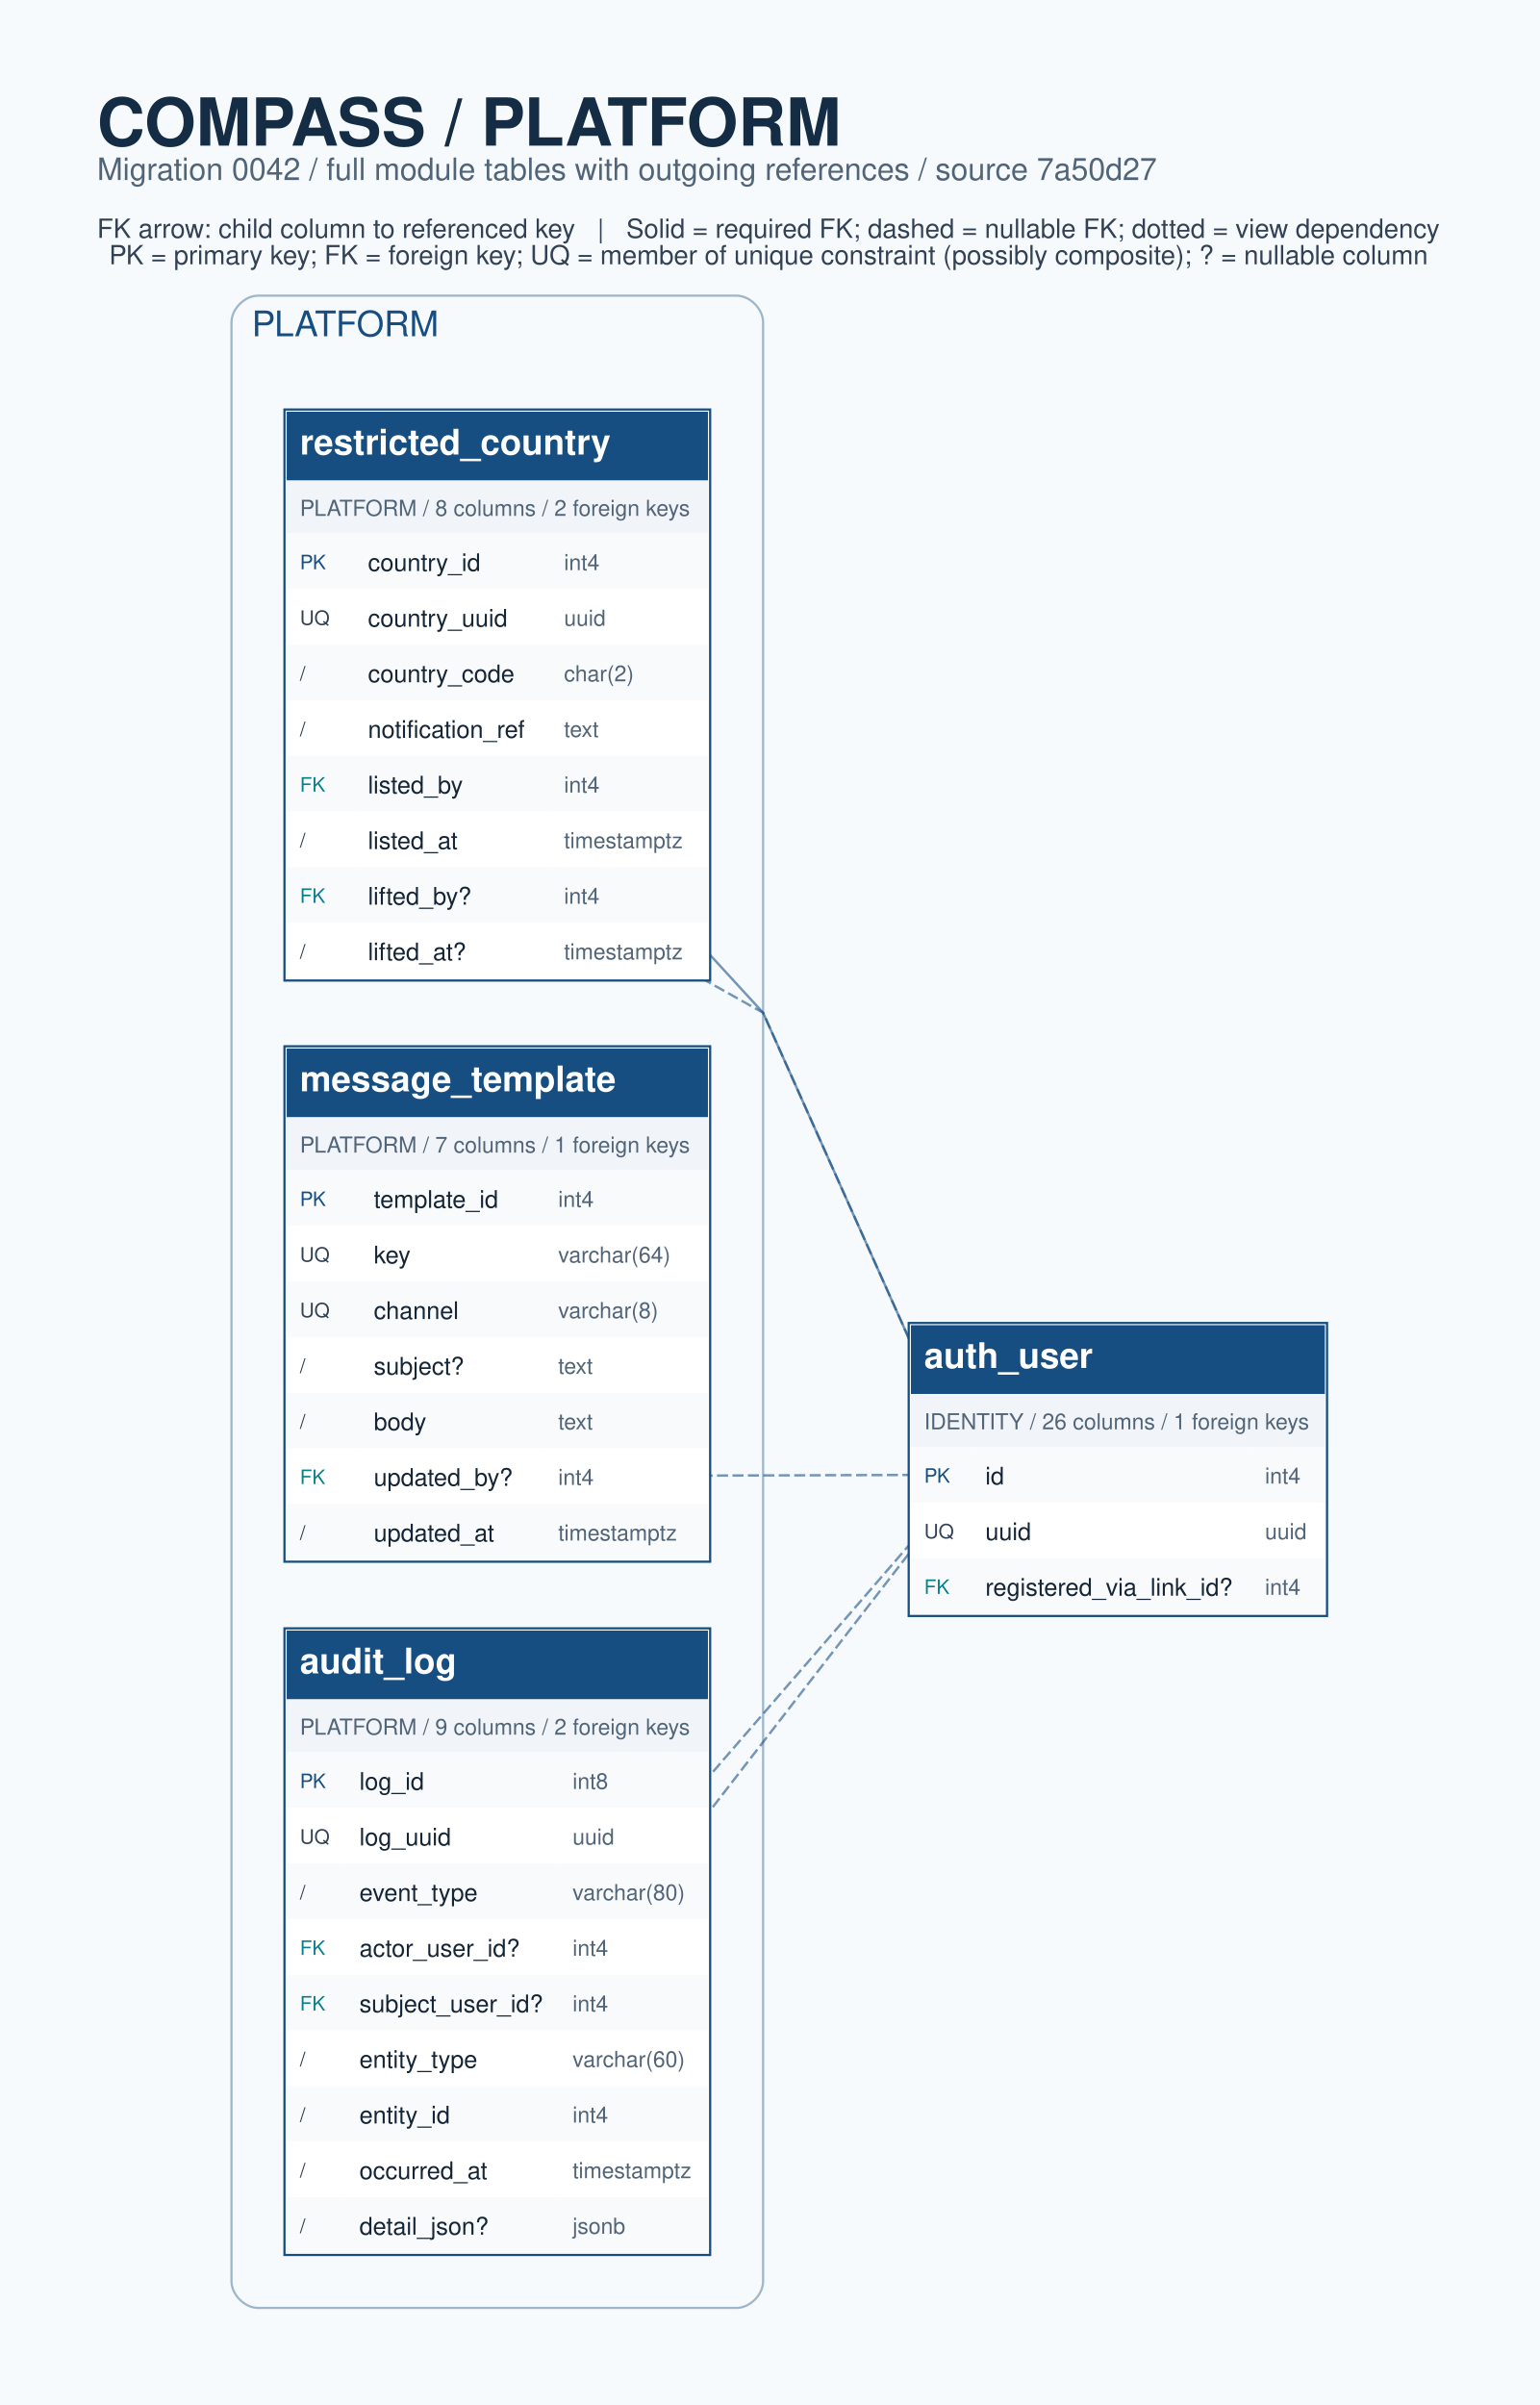
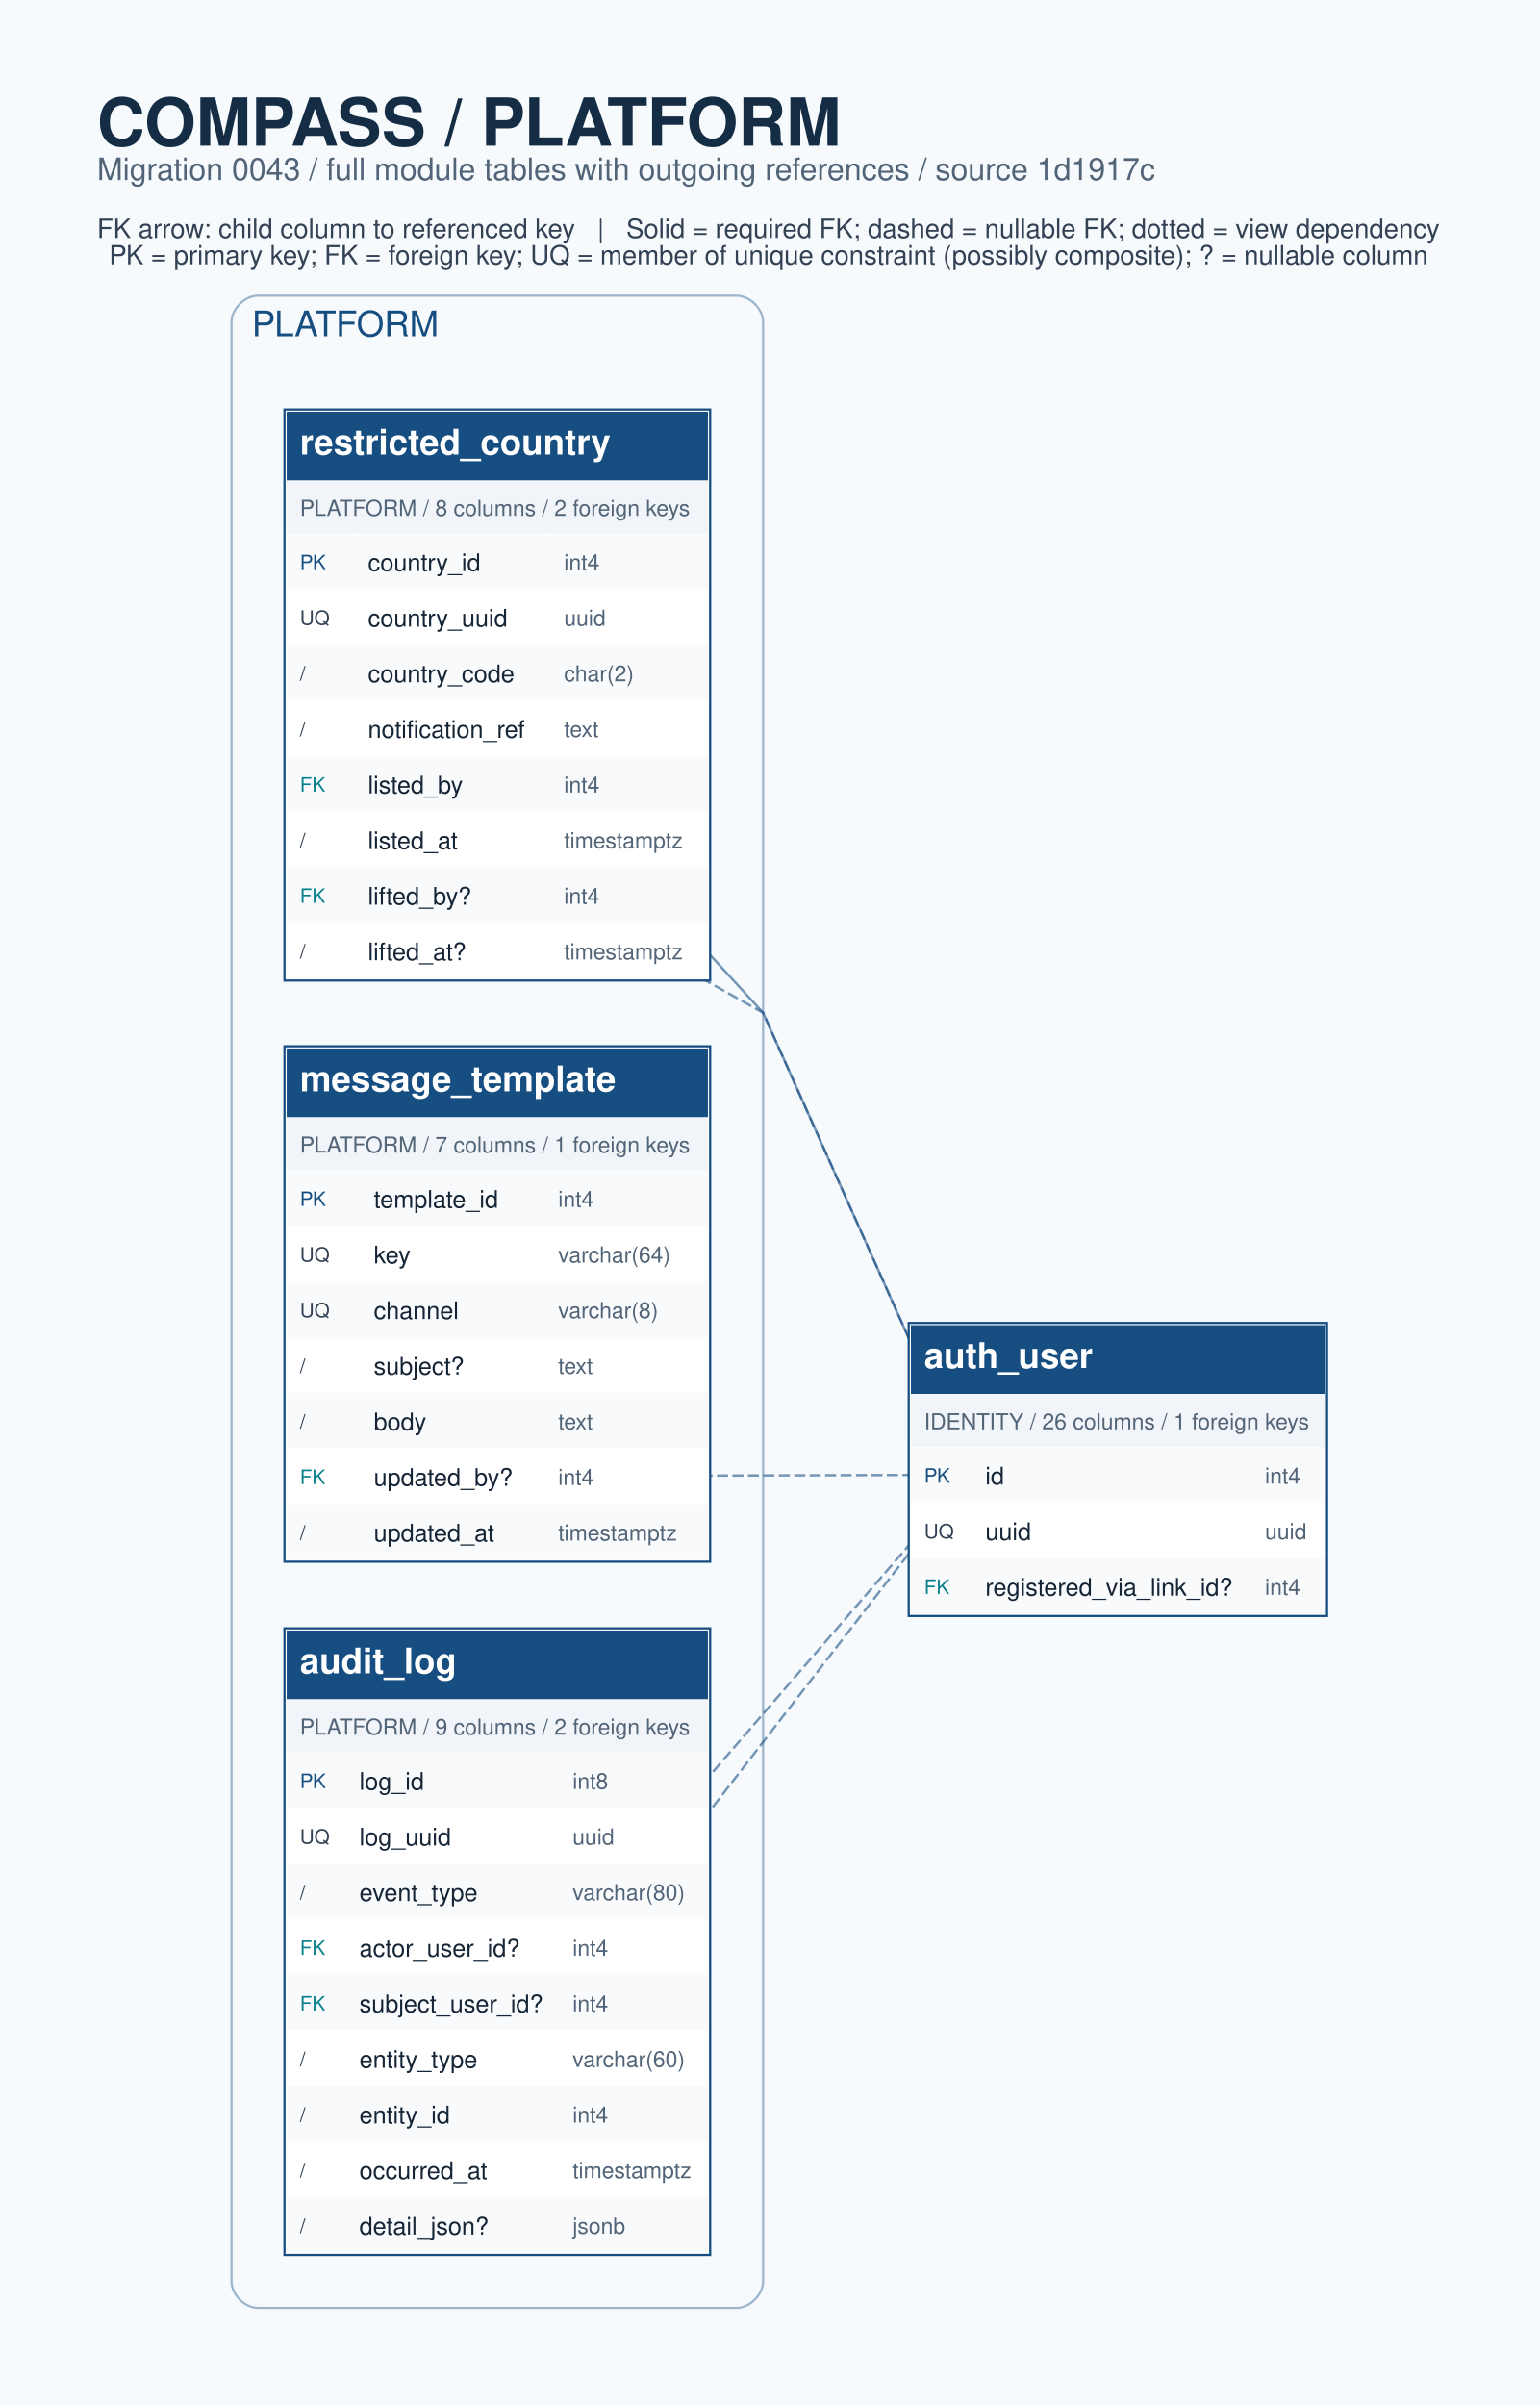
<svg xmlns="http://www.w3.org/2000/svg" xmlns:xlink="http://www.w3.org/1999/xlink" width="698pt" height="1090pt" viewBox="0.00 0.00 698.00 1090.00">
  <g id="graph0" class="graph" transform="scale(1 1) rotate(0) translate(36 1054)">
    <polygon fill="#f7fafc" stroke="none" points="-36,36 -36,-1054 662.45,-1054 662.45,36 -36,36" />
    <text xml:space="preserve" text-anchor="start" x="8" y="-988" font-family="Helvetica,sans-Serif" font-weight="bold" font-size="30.00" fill="#142c44">COMPASS / PLATFORM</text>
-     <text xml:space="preserve" text-anchor="start" x="8" y="-972.4" font-family="Helvetica,sans-Serif" font-size="14.00" fill="#526477">Migration 0042 / full module tables with outgoing references / source 7a50d27</text>
+     <text xml:space="preserve" text-anchor="start" x="8" y="-972.4" font-family="Helvetica,sans-Serif" font-size="14.00" fill="#526477">Migration 0043 / full module tables with outgoing references / source 1d1917c</text>
    <text xml:space="preserve" text-anchor="start" x="8" y="-946.2" font-family="Helvetica,sans-Serif" font-size="12.00" fill="#334155">FK arrow: child column to referenced key   |   Solid = required FK; dashed = nullable FK; dotted = view dependency</text>
    <text xml:space="preserve" text-anchor="start" x="13.43" y="-934.2" font-family="Helvetica,sans-Serif" font-size="12.00" fill="#334155">PK = primary key; FK = foreign key; UQ = member of unique constraint (possibly composite); ? = nullable column</text>
    <g id="clust1" class="cluster">
      <path fill="#f7fafc" stroke="#174e82" stroke-opacity="0.396" d="M80.94,-8C80.94,-8 297.89,-8 297.89,-8 303.89,-8 309.89,-14 309.89,-20 309.89,-20 309.89,-908 309.89,-908 309.89,-914 303.89,-920 297.89,-920 297.89,-920 80.94,-920 80.94,-920 74.94,-920 68.94,-914 68.94,-908 68.94,-908 68.94,-20 68.94,-20 68.94,-14 74.94,-8 80.94,-8" />
      <text xml:space="preserve" text-anchor="middle" x="120.5" y="-901.6" font-family="Helvetica,sans-Serif" font-size="16.00" fill="#174e82">PLATFORM</text>
    </g>
    <g id="FK003" class="edge">
      <g id="a_FK003">
        <a xlink:title="FK003 / audit_log_actor_user_id_fkey / audit_log(actor_user_id) to auth_user(id) / FOREIGN KEY (actor_user_id) REFERENCES auth_user(id)">
          <path fill="none" stroke="#174e82" stroke-width="1.1" stroke-dasharray="5,2" stroke-opacity="0.584" d="M218.53,-171.6C218.53,-171.6 367.94,-344.34 398.29,-379.43" />
          <polygon fill="#174e82" fill-opacity="0.584" stroke="#174e82" stroke-width="1.1" stroke-opacity="0.584" points="396.56,-380.91 402.54,-384.34 400,-377.94 396.56,-380.91" />
        </a>
      </g>
    </g>
    <g id="FK004" class="edge">
      <g id="a_FK004">
        <a xlink:title="FK004 / audit_log_subject_user_id_fkey / audit_log(subject_user_id) to auth_user(id) / FOREIGN KEY (subject_user_id) REFERENCES auth_user(id)">
          <path fill="none" stroke="#174e82" stroke-width="1.1" stroke-dasharray="5,2" stroke-opacity="0.584" d="M218.53,-146.4C218.53,-146.4 369.24,-341.16 398.67,-379.2" />
          <polygon fill="#174e82" fill-opacity="0.584" stroke="#174e82" stroke-width="1.1" stroke-opacity="0.584" points="396.83,-380.53 402.61,-384.28 400.43,-377.75 396.83,-380.53" />
        </a>
      </g>
    </g>
    <g id="FK088" class="edge">
      <g id="a_FK088">
        <a xlink:title="FK088 / message_template_updated_by_fkey / message_template(updated_by) to auth_user(id) / FOREIGN KEY (updated_by) REFERENCES auth_user(id)">
          <path fill="none" stroke="#174e82" stroke-width="1.1" stroke-dasharray="5,2" stroke-opacity="0.584" d="M212.01,-385C212.01,-385 360.03,-385.46 395.88,-385.58" />
          <polygon fill="#174e82" fill-opacity="0.584" stroke="#174e82" stroke-width="1.1" stroke-opacity="0.584" points="395.45,-387.85 401.96,-385.59 395.47,-383.3 395.45,-387.85" />
        </a>
      </g>
    </g>
    <g id="FK120" class="edge">
      <g id="a_FK120">
        <a xlink:title="FK120 / restricted_country_lifted_by_fkey / restricted_country(lifted_by) to auth_user(id) / FOREIGN KEY (lifted_by) REFERENCES auth_user(id)">
          <path fill="none" stroke="#174e82" stroke-width="1.1" stroke-dasharray="5,2" stroke-opacity="0.584" d="M214.65,-648.4C214.65,-648.4 309.89,-595 309.89,-595 309.89,-595 383.92,-429.63 400.4,-392.81" />
          <polygon fill="#174e82" fill-opacity="0.584" stroke="#174e82" stroke-width="1.1" stroke-opacity="0.584" points="402.37,-393.98 402.94,-387.12 398.21,-392.12 402.37,-393.98" />
        </a>
      </g>
    </g>
    <g id="FK121" class="edge">
      <g id="a_FK121">
        <a xlink:title="FK121 / restricted_country_listed_by_fkey / restricted_country(listed_by) to auth_user(id) / FOREIGN KEY (listed_by) REFERENCES auth_user(id)">
          <path fill="none" stroke="#174e82" stroke-width="1.1" stroke-opacity="0.584" d="M214.65,-698.8C214.65,-698.8 309.89,-595 309.89,-595 309.89,-595 383.92,-429.63 400.4,-392.81" />
          <polygon fill="#174e82" fill-opacity="0.584" stroke="#174e82" stroke-width="1.1" stroke-opacity="0.584" points="402.37,-393.98 402.94,-387.12 398.21,-392.12 402.37,-393.98" />
        </a>
      </g>
    </g>
    <g id="table_audit_log" class="node">
      <g id="a_table_audit_log">
        <a xlink:href="../table_reference.md#audit-log" xlink:title="audit_log">
          <polygon fill="#ffffff" stroke="none" points="92.94,-32 92.94,-316 285.89,-316 285.89,-32 92.94,-32" />
          <polygon fill="none" stroke="#174e82" points="92.94,-32 92.94,-316 285.89,-316 285.89,-32 92.94,-32" />
          <polygon fill="#174e82" stroke="none" points="93.94,-283.8 93.94,-315 284.89,-315 284.89,-283.8 93.94,-283.8" />
          <text xml:space="preserve" text-anchor="start" x="99.94" y="-295.6" font-family="Helvetica,sans-Serif" font-weight="bold" font-size="16.00" fill="white">audit_log</text>
          <polygon fill="#f1f5f9" stroke="none" points="93.94,-259.8 93.94,-283.8 284.89,-283.8 284.89,-259.8 93.94,-259.8" />
          <text xml:space="preserve" text-anchor="start" x="99.94" y="-267.8" font-family="Helvetica,sans-Serif" font-size="10.00" fill="#526477">PLATFORM / 9 columns / 2 foreign keys</text>
          <polygon fill="#f8fafc" stroke="none" points="93.94,-234.6 93.94,-259.8 120.9,-259.8 120.9,-234.6 93.94,-234.6" />
          <text xml:space="preserve" text-anchor="start" x="99.94" y="-243.6" font-family="Helvetica,sans-Serif" font-size="9.00" fill="#174e82">PK</text>
          <polygon fill="#f8fafc" stroke="none" points="120.9,-234.6 120.9,-259.8 217.53,-259.8 217.53,-234.6 120.9,-234.6" />
          <text xml:space="preserve" text-anchor="start" x="126.9" y="-242.8" font-family="Helvetica,sans-Serif" font-size="11.00" fill="#152536">log_id</text>
          <polygon fill="#f8fafc" stroke="none" points="217.53,-234.6 217.53,-259.8 284.89,-259.8 284.89,-234.6 217.53,-234.6" />
          <text xml:space="preserve" text-anchor="start" x="223.53" y="-243.2" font-family="Helvetica,sans-Serif" font-size="10.00" fill="#526477">int8</text>
          <polygon fill="#ffffff" stroke="none" points="93.94,-209.4 93.94,-234.6 120.9,-234.6 120.9,-209.4 93.94,-209.4" />
          <text xml:space="preserve" text-anchor="start" x="99.94" y="-218.4" font-family="Helvetica,sans-Serif" font-size="9.00" fill="#334155">UQ</text>
          <polygon fill="#ffffff" stroke="none" points="120.9,-209.4 120.9,-234.6 217.53,-234.6 217.53,-209.4 120.9,-209.4" />
          <text xml:space="preserve" text-anchor="start" x="126.9" y="-217.6" font-family="Helvetica,sans-Serif" font-size="11.00" fill="#152536">log_uuid</text>
          <polygon fill="#ffffff" stroke="none" points="217.53,-209.4 217.53,-234.6 284.89,-234.6 284.89,-209.4 217.53,-209.4" />
          <text xml:space="preserve" text-anchor="start" x="223.53" y="-218" font-family="Helvetica,sans-Serif" font-size="10.00" fill="#526477">uuid</text>
          <polygon fill="#f8fafc" stroke="none" points="93.94,-184.2 93.94,-209.4 120.9,-209.4 120.9,-184.2 93.94,-184.2" />
          <text xml:space="preserve" text-anchor="start" x="99.94" y="-193.2" font-family="Helvetica,sans-Serif" font-size="9.00" fill="#334155">/</text>
          <polygon fill="#f8fafc" stroke="none" points="120.9,-184.2 120.9,-209.4 217.53,-209.4 217.53,-184.2 120.9,-184.2" />
          <text xml:space="preserve" text-anchor="start" x="126.9" y="-192.4" font-family="Helvetica,sans-Serif" font-size="11.00" fill="#152536">event_type</text>
          <polygon fill="#f8fafc" stroke="none" points="217.53,-184.2 217.53,-209.4 284.89,-209.4 284.89,-184.2 217.53,-184.2" />
          <text xml:space="preserve" text-anchor="start" x="223.53" y="-192.8" font-family="Helvetica,sans-Serif" font-size="10.00" fill="#526477">varchar(80)</text>
          <polygon fill="#ffffff" stroke="none" points="93.94,-159 93.94,-184.2 120.9,-184.2 120.9,-159 93.94,-159" />
          <text xml:space="preserve" text-anchor="start" x="99.94" y="-168" font-family="Helvetica,sans-Serif" font-size="9.00" fill="#087f8c">FK</text>
          <polygon fill="#ffffff" stroke="none" points="120.9,-159 120.9,-184.2 217.53,-184.2 217.53,-159 120.9,-159" />
          <text xml:space="preserve" text-anchor="start" x="126.9" y="-167.2" font-family="Helvetica,sans-Serif" font-size="11.00" fill="#152536">actor_user_id?</text>
          <polygon fill="#ffffff" stroke="none" points="217.53,-159 217.53,-184.2 284.89,-184.2 284.89,-159 217.53,-159" />
          <text xml:space="preserve" text-anchor="start" x="223.53" y="-167.6" font-family="Helvetica,sans-Serif" font-size="10.00" fill="#526477">int4</text>
          <polygon fill="#f8fafc" stroke="none" points="93.94,-133.8 93.94,-159 120.9,-159 120.9,-133.8 93.94,-133.8" />
          <text xml:space="preserve" text-anchor="start" x="99.94" y="-142.8" font-family="Helvetica,sans-Serif" font-size="9.00" fill="#087f8c">FK</text>
          <polygon fill="#f8fafc" stroke="none" points="120.9,-133.8 120.9,-159 217.53,-159 217.53,-133.8 120.9,-133.8" />
          <text xml:space="preserve" text-anchor="start" x="126.9" y="-142" font-family="Helvetica,sans-Serif" font-size="11.00" fill="#152536">subject_user_id?</text>
          <polygon fill="#f8fafc" stroke="none" points="217.53,-133.8 217.53,-159 284.89,-159 284.89,-133.8 217.53,-133.8" />
          <text xml:space="preserve" text-anchor="start" x="223.53" y="-142.4" font-family="Helvetica,sans-Serif" font-size="10.00" fill="#526477">int4</text>
          <polygon fill="#ffffff" stroke="none" points="93.94,-108.6 93.94,-133.8 120.9,-133.8 120.9,-108.6 93.94,-108.6" />
          <text xml:space="preserve" text-anchor="start" x="99.94" y="-117.6" font-family="Helvetica,sans-Serif" font-size="9.00" fill="#334155">/</text>
          <polygon fill="#ffffff" stroke="none" points="120.9,-108.6 120.9,-133.8 217.53,-133.8 217.53,-108.6 120.9,-108.6" />
          <text xml:space="preserve" text-anchor="start" x="126.9" y="-116.8" font-family="Helvetica,sans-Serif" font-size="11.00" fill="#152536">entity_type</text>
          <polygon fill="#ffffff" stroke="none" points="217.53,-108.6 217.53,-133.8 284.89,-133.8 284.89,-108.6 217.53,-108.6" />
          <text xml:space="preserve" text-anchor="start" x="223.53" y="-117.2" font-family="Helvetica,sans-Serif" font-size="10.00" fill="#526477">varchar(60)</text>
          <polygon fill="#f8fafc" stroke="none" points="93.94,-83.4 93.94,-108.6 120.9,-108.6 120.9,-83.4 93.94,-83.4" />
          <text xml:space="preserve" text-anchor="start" x="99.94" y="-92.4" font-family="Helvetica,sans-Serif" font-size="9.00" fill="#334155">/</text>
          <polygon fill="#f8fafc" stroke="none" points="120.9,-83.4 120.9,-108.6 217.53,-108.6 217.53,-83.4 120.9,-83.4" />
          <text xml:space="preserve" text-anchor="start" x="126.9" y="-91.6" font-family="Helvetica,sans-Serif" font-size="11.00" fill="#152536">entity_id</text>
          <polygon fill="#f8fafc" stroke="none" points="217.53,-83.4 217.53,-108.6 284.89,-108.6 284.89,-83.4 217.53,-83.4" />
          <text xml:space="preserve" text-anchor="start" x="223.53" y="-92" font-family="Helvetica,sans-Serif" font-size="10.00" fill="#526477">int4</text>
          <polygon fill="#ffffff" stroke="none" points="93.94,-58.2 93.94,-83.4 120.9,-83.4 120.9,-58.2 93.94,-58.2" />
          <text xml:space="preserve" text-anchor="start" x="99.94" y="-67.2" font-family="Helvetica,sans-Serif" font-size="9.00" fill="#334155">/</text>
          <polygon fill="#ffffff" stroke="none" points="120.9,-58.2 120.9,-83.4 217.53,-83.4 217.53,-58.2 120.9,-58.2" />
          <text xml:space="preserve" text-anchor="start" x="126.9" y="-66.4" font-family="Helvetica,sans-Serif" font-size="11.00" fill="#152536">occurred_at</text>
          <polygon fill="#ffffff" stroke="none" points="217.53,-58.2 217.53,-83.4 284.89,-83.4 284.89,-58.2 217.53,-58.2" />
          <text xml:space="preserve" text-anchor="start" x="223.53" y="-66.8" font-family="Helvetica,sans-Serif" font-size="10.00" fill="#526477">timestamptz</text>
          <polygon fill="#f8fafc" stroke="none" points="93.94,-33 93.94,-58.2 120.9,-58.2 120.9,-33 93.94,-33" />
          <text xml:space="preserve" text-anchor="start" x="99.94" y="-42" font-family="Helvetica,sans-Serif" font-size="9.00" fill="#334155">/</text>
          <polygon fill="#f8fafc" stroke="none" points="120.9,-33 120.9,-58.2 217.53,-58.2 217.53,-33 120.9,-33" />
          <text xml:space="preserve" text-anchor="start" x="126.9" y="-41.2" font-family="Helvetica,sans-Serif" font-size="11.00" fill="#152536">detail_json?</text>
          <polygon fill="#f8fafc" stroke="none" points="217.53,-33 217.53,-58.2 284.89,-58.2 284.89,-33 217.53,-33" />
          <text xml:space="preserve" text-anchor="start" x="223.53" y="-41.6" font-family="Helvetica,sans-Serif" font-size="10.00" fill="#526477">jsonb</text>
        </a>
      </g>
    </g>
    <g id="table_message_template" class="node">
      <g id="a_table_message_template">
        <a xlink:href="../table_reference.md#message-template" xlink:title="message_template">
          <polygon fill="#ffffff" stroke="none" points="92.94,-346.2 92.94,-579.8 285.89,-579.8 285.89,-346.2 92.94,-346.2" />
          <polygon fill="none" stroke="#174e82" points="92.94,-346.2 92.94,-579.8 285.89,-579.8 285.89,-346.2 92.94,-346.2" />
          <polygon fill="#174e82" stroke="none" points="93.94,-547.6 93.94,-578.8 284.89,-578.8 284.89,-547.6 93.94,-547.6" />
          <text xml:space="preserve" text-anchor="start" x="99.94" y="-559.4" font-family="Helvetica,sans-Serif" font-weight="bold" font-size="16.00" fill="white">message_template</text>
          <polygon fill="#f1f5f9" stroke="none" points="93.94,-523.6 93.94,-547.6 284.89,-547.6 284.89,-523.6 93.94,-523.6" />
          <text xml:space="preserve" text-anchor="start" x="99.94" y="-531.6" font-family="Helvetica,sans-Serif" font-size="10.00" fill="#526477">PLATFORM / 7 columns / 1 foreign keys</text>
          <polygon fill="#f8fafc" stroke="none" points="93.94,-498.4 93.94,-523.6 127.42,-523.6 127.42,-498.4 93.94,-498.4" />
          <text xml:space="preserve" text-anchor="start" x="99.94" y="-507.4" font-family="Helvetica,sans-Serif" font-size="9.00" fill="#174e82">PK</text>
          <polygon fill="#f8fafc" stroke="none" points="127.42,-498.4 127.42,-523.6 211.01,-523.6 211.01,-498.4 127.42,-498.4" />
          <text xml:space="preserve" text-anchor="start" x="133.42" y="-506.6" font-family="Helvetica,sans-Serif" font-size="11.00" fill="#152536">template_id</text>
          <polygon fill="#f8fafc" stroke="none" points="211.01,-498.4 211.01,-523.6 284.89,-523.6 284.89,-498.4 211.01,-498.4" />
          <text xml:space="preserve" text-anchor="start" x="217.01" y="-507" font-family="Helvetica,sans-Serif" font-size="10.00" fill="#526477">int4</text>
          <polygon fill="#ffffff" stroke="none" points="93.94,-473.2 93.94,-498.4 127.42,-498.4 127.42,-473.2 93.94,-473.2" />
          <text xml:space="preserve" text-anchor="start" x="99.94" y="-482.2" font-family="Helvetica,sans-Serif" font-size="9.00" fill="#334155">UQ</text>
          <polygon fill="#ffffff" stroke="none" points="127.42,-473.2 127.42,-498.4 211.01,-498.4 211.01,-473.2 127.42,-473.2" />
          <text xml:space="preserve" text-anchor="start" x="133.42" y="-481.4" font-family="Helvetica,sans-Serif" font-size="11.00" fill="#152536">key</text>
          <polygon fill="#ffffff" stroke="none" points="211.01,-473.2 211.01,-498.4 284.89,-498.4 284.89,-473.2 211.01,-473.2" />
          <text xml:space="preserve" text-anchor="start" x="217.01" y="-481.8" font-family="Helvetica,sans-Serif" font-size="10.00" fill="#526477">varchar(64)</text>
          <polygon fill="#f8fafc" stroke="none" points="93.94,-448 93.94,-473.2 127.42,-473.2 127.42,-448 93.94,-448" />
          <text xml:space="preserve" text-anchor="start" x="99.94" y="-457" font-family="Helvetica,sans-Serif" font-size="9.00" fill="#334155">UQ</text>
          <polygon fill="#f8fafc" stroke="none" points="127.42,-448 127.42,-473.2 211.01,-473.2 211.01,-448 127.42,-448" />
          <text xml:space="preserve" text-anchor="start" x="133.42" y="-456.2" font-family="Helvetica,sans-Serif" font-size="11.00" fill="#152536">channel</text>
          <polygon fill="#f8fafc" stroke="none" points="211.01,-448 211.01,-473.2 284.89,-473.2 284.89,-448 211.01,-448" />
          <text xml:space="preserve" text-anchor="start" x="217.01" y="-456.6" font-family="Helvetica,sans-Serif" font-size="10.00" fill="#526477">varchar(8)</text>
          <polygon fill="#ffffff" stroke="none" points="93.94,-422.8 93.94,-448 127.42,-448 127.42,-422.8 93.94,-422.8" />
          <text xml:space="preserve" text-anchor="start" x="99.94" y="-431.8" font-family="Helvetica,sans-Serif" font-size="9.00" fill="#334155">/</text>
          <polygon fill="#ffffff" stroke="none" points="127.42,-422.8 127.42,-448 211.01,-448 211.01,-422.8 127.42,-422.8" />
          <text xml:space="preserve" text-anchor="start" x="133.42" y="-431" font-family="Helvetica,sans-Serif" font-size="11.00" fill="#152536">subject?</text>
          <polygon fill="#ffffff" stroke="none" points="211.01,-422.8 211.01,-448 284.89,-448 284.89,-422.8 211.01,-422.8" />
          <text xml:space="preserve" text-anchor="start" x="217.01" y="-431.4" font-family="Helvetica,sans-Serif" font-size="10.00" fill="#526477">text</text>
          <polygon fill="#f8fafc" stroke="none" points="93.94,-397.6 93.94,-422.8 127.42,-422.8 127.42,-397.6 93.94,-397.6" />
          <text xml:space="preserve" text-anchor="start" x="99.94" y="-406.6" font-family="Helvetica,sans-Serif" font-size="9.00" fill="#334155">/</text>
          <polygon fill="#f8fafc" stroke="none" points="127.42,-397.6 127.42,-422.8 211.01,-422.8 211.01,-397.6 127.42,-397.6" />
          <text xml:space="preserve" text-anchor="start" x="133.42" y="-405.8" font-family="Helvetica,sans-Serif" font-size="11.00" fill="#152536">body</text>
          <polygon fill="#f8fafc" stroke="none" points="211.01,-397.6 211.01,-422.8 284.89,-422.8 284.89,-397.6 211.01,-397.6" />
          <text xml:space="preserve" text-anchor="start" x="217.01" y="-406.2" font-family="Helvetica,sans-Serif" font-size="10.00" fill="#526477">text</text>
          <polygon fill="#ffffff" stroke="none" points="93.94,-372.4 93.94,-397.6 127.42,-397.6 127.42,-372.4 93.94,-372.4" />
          <text xml:space="preserve" text-anchor="start" x="99.94" y="-381.4" font-family="Helvetica,sans-Serif" font-size="9.00" fill="#087f8c">FK</text>
          <polygon fill="#ffffff" stroke="none" points="127.42,-372.4 127.42,-397.6 211.01,-397.6 211.01,-372.4 127.42,-372.4" />
          <text xml:space="preserve" text-anchor="start" x="133.42" y="-380.6" font-family="Helvetica,sans-Serif" font-size="11.00" fill="#152536">updated_by?</text>
          <polygon fill="#ffffff" stroke="none" points="211.01,-372.4 211.01,-397.6 284.89,-397.6 284.89,-372.4 211.01,-372.4" />
          <text xml:space="preserve" text-anchor="start" x="217.01" y="-381" font-family="Helvetica,sans-Serif" font-size="10.00" fill="#526477">int4</text>
          <polygon fill="#f8fafc" stroke="none" points="93.94,-347.2 93.94,-372.4 127.42,-372.4 127.42,-347.2 93.94,-347.2" />
          <text xml:space="preserve" text-anchor="start" x="99.94" y="-356.2" font-family="Helvetica,sans-Serif" font-size="9.00" fill="#334155">/</text>
          <polygon fill="#f8fafc" stroke="none" points="127.42,-347.2 127.42,-372.4 211.01,-372.4 211.01,-347.2 127.42,-347.2" />
          <text xml:space="preserve" text-anchor="start" x="133.42" y="-355.4" font-family="Helvetica,sans-Serif" font-size="11.00" fill="#152536">updated_at</text>
          <polygon fill="#f8fafc" stroke="none" points="211.01,-347.2 211.01,-372.4 284.89,-372.4 284.89,-347.2 211.01,-347.2" />
          <text xml:space="preserve" text-anchor="start" x="217.01" y="-355.8" font-family="Helvetica,sans-Serif" font-size="10.00" fill="#526477">timestamptz</text>
        </a>
      </g>
    </g>
    <g id="table_restricted_country" class="node">
      <g id="a_table_restricted_country">
        <a xlink:href="../table_reference.md#restricted-country" xlink:title="restricted_country">
          <polygon fill="#ffffff" stroke="none" points="92.94,-609.6 92.94,-868.4 285.89,-868.4 285.89,-609.6 92.94,-609.6" />
          <polygon fill="none" stroke="#174e82" points="92.94,-609.6 92.94,-868.4 285.89,-868.4 285.89,-609.6 92.94,-609.6" />
          <polygon fill="#174e82" stroke="none" points="93.94,-836.2 93.94,-867.4 284.89,-867.4 284.89,-836.2 93.94,-836.2" />
          <text xml:space="preserve" text-anchor="start" x="99.94" y="-848" font-family="Helvetica,sans-Serif" font-weight="bold" font-size="16.00" fill="white">restricted_country</text>
          <polygon fill="#f1f5f9" stroke="none" points="93.94,-812.2 93.94,-836.2 284.89,-836.2 284.89,-812.2 93.94,-812.2" />
          <text xml:space="preserve" text-anchor="start" x="99.94" y="-820.2" font-family="Helvetica,sans-Serif" font-size="10.00" fill="#526477">PLATFORM / 8 columns / 2 foreign keys</text>
          <polygon fill="#f8fafc" stroke="none" points="93.94,-787 93.94,-812.2 124.78,-812.2 124.78,-787 93.94,-787" />
          <text xml:space="preserve" text-anchor="start" x="99.94" y="-796" font-family="Helvetica,sans-Serif" font-size="9.00" fill="#174e82">PK</text>
          <polygon fill="#f8fafc" stroke="none" points="124.78,-787 124.78,-812.2 213.65,-812.2 213.65,-787 124.78,-787" />
          <text xml:space="preserve" text-anchor="start" x="130.78" y="-795.2" font-family="Helvetica,sans-Serif" font-size="11.00" fill="#152536">country_id</text>
          <polygon fill="#f8fafc" stroke="none" points="213.65,-787 213.65,-812.2 284.89,-812.2 284.89,-787 213.65,-787" />
          <text xml:space="preserve" text-anchor="start" x="219.65" y="-795.6" font-family="Helvetica,sans-Serif" font-size="10.00" fill="#526477">int4</text>
          <polygon fill="#ffffff" stroke="none" points="93.94,-761.8 93.94,-787 124.78,-787 124.78,-761.8 93.94,-761.8" />
          <text xml:space="preserve" text-anchor="start" x="99.94" y="-770.8" font-family="Helvetica,sans-Serif" font-size="9.00" fill="#334155">UQ</text>
          <polygon fill="#ffffff" stroke="none" points="124.78,-761.8 124.78,-787 213.65,-787 213.65,-761.8 124.78,-761.8" />
          <text xml:space="preserve" text-anchor="start" x="130.78" y="-770" font-family="Helvetica,sans-Serif" font-size="11.00" fill="#152536">country_uuid</text>
          <polygon fill="#ffffff" stroke="none" points="213.65,-761.8 213.65,-787 284.89,-787 284.89,-761.8 213.65,-761.8" />
          <text xml:space="preserve" text-anchor="start" x="219.65" y="-770.4" font-family="Helvetica,sans-Serif" font-size="10.00" fill="#526477">uuid</text>
          <polygon fill="#f8fafc" stroke="none" points="93.94,-736.6 93.94,-761.8 124.78,-761.8 124.78,-736.6 93.94,-736.6" />
          <text xml:space="preserve" text-anchor="start" x="99.94" y="-745.6" font-family="Helvetica,sans-Serif" font-size="9.00" fill="#334155">/</text>
          <polygon fill="#f8fafc" stroke="none" points="124.78,-736.6 124.78,-761.8 213.65,-761.8 213.65,-736.6 124.78,-736.6" />
          <text xml:space="preserve" text-anchor="start" x="130.78" y="-744.8" font-family="Helvetica,sans-Serif" font-size="11.00" fill="#152536">country_code</text>
          <polygon fill="#f8fafc" stroke="none" points="213.65,-736.6 213.65,-761.8 284.89,-761.8 284.89,-736.6 213.65,-736.6" />
          <text xml:space="preserve" text-anchor="start" x="219.65" y="-745.2" font-family="Helvetica,sans-Serif" font-size="10.00" fill="#526477">char(2)</text>
          <polygon fill="#ffffff" stroke="none" points="93.94,-711.4 93.94,-736.6 124.78,-736.6 124.78,-711.4 93.94,-711.4" />
          <text xml:space="preserve" text-anchor="start" x="99.94" y="-720.4" font-family="Helvetica,sans-Serif" font-size="9.00" fill="#334155">/</text>
          <polygon fill="#ffffff" stroke="none" points="124.78,-711.4 124.78,-736.6 213.65,-736.6 213.65,-711.4 124.78,-711.4" />
          <text xml:space="preserve" text-anchor="start" x="130.78" y="-719.6" font-family="Helvetica,sans-Serif" font-size="11.00" fill="#152536">notification_ref</text>
          <polygon fill="#ffffff" stroke="none" points="213.65,-711.4 213.65,-736.6 284.89,-736.6 284.89,-711.4 213.65,-711.4" />
          <text xml:space="preserve" text-anchor="start" x="219.65" y="-720" font-family="Helvetica,sans-Serif" font-size="10.00" fill="#526477">text</text>
          <polygon fill="#f8fafc" stroke="none" points="93.94,-686.2 93.94,-711.4 124.78,-711.4 124.78,-686.2 93.94,-686.2" />
          <text xml:space="preserve" text-anchor="start" x="99.94" y="-695.2" font-family="Helvetica,sans-Serif" font-size="9.00" fill="#087f8c">FK</text>
          <polygon fill="#f8fafc" stroke="none" points="124.78,-686.2 124.78,-711.4 213.65,-711.4 213.65,-686.2 124.78,-686.2" />
          <text xml:space="preserve" text-anchor="start" x="130.78" y="-694.4" font-family="Helvetica,sans-Serif" font-size="11.00" fill="#152536">listed_by</text>
          <polygon fill="#f8fafc" stroke="none" points="213.65,-686.2 213.65,-711.4 284.89,-711.4 284.89,-686.2 213.65,-686.2" />
          <text xml:space="preserve" text-anchor="start" x="219.65" y="-694.8" font-family="Helvetica,sans-Serif" font-size="10.00" fill="#526477">int4</text>
          <polygon fill="#ffffff" stroke="none" points="93.94,-661 93.94,-686.2 124.78,-686.2 124.78,-661 93.94,-661" />
          <text xml:space="preserve" text-anchor="start" x="99.94" y="-670" font-family="Helvetica,sans-Serif" font-size="9.00" fill="#334155">/</text>
          <polygon fill="#ffffff" stroke="none" points="124.78,-661 124.78,-686.2 213.65,-686.2 213.65,-661 124.78,-661" />
          <text xml:space="preserve" text-anchor="start" x="130.78" y="-669.2" font-family="Helvetica,sans-Serif" font-size="11.00" fill="#152536">listed_at</text>
          <polygon fill="#ffffff" stroke="none" points="213.65,-661 213.65,-686.2 284.89,-686.2 284.89,-661 213.65,-661" />
          <text xml:space="preserve" text-anchor="start" x="219.65" y="-669.6" font-family="Helvetica,sans-Serif" font-size="10.00" fill="#526477">timestamptz</text>
          <polygon fill="#f8fafc" stroke="none" points="93.94,-635.8 93.94,-661 124.78,-661 124.78,-635.8 93.94,-635.8" />
          <text xml:space="preserve" text-anchor="start" x="99.94" y="-644.8" font-family="Helvetica,sans-Serif" font-size="9.00" fill="#087f8c">FK</text>
          <polygon fill="#f8fafc" stroke="none" points="124.78,-635.8 124.78,-661 213.65,-661 213.65,-635.8 124.78,-635.8" />
          <text xml:space="preserve" text-anchor="start" x="130.78" y="-644" font-family="Helvetica,sans-Serif" font-size="11.00" fill="#152536">lifted_by?</text>
          <polygon fill="#f8fafc" stroke="none" points="213.65,-635.8 213.65,-661 284.89,-661 284.89,-635.8 213.65,-635.8" />
          <text xml:space="preserve" text-anchor="start" x="219.65" y="-644.4" font-family="Helvetica,sans-Serif" font-size="10.00" fill="#526477">int4</text>
          <polygon fill="#ffffff" stroke="none" points="93.94,-610.6 93.94,-635.8 124.78,-635.8 124.78,-610.6 93.94,-610.6" />
          <text xml:space="preserve" text-anchor="start" x="99.94" y="-619.6" font-family="Helvetica,sans-Serif" font-size="9.00" fill="#334155">/</text>
          <polygon fill="#ffffff" stroke="none" points="124.78,-610.6 124.78,-635.8 213.65,-635.8 213.65,-610.6 124.78,-610.6" />
          <text xml:space="preserve" text-anchor="start" x="130.78" y="-618.8" font-family="Helvetica,sans-Serif" font-size="11.00" fill="#152536">lifted_at?</text>
          <polygon fill="#ffffff" stroke="none" points="213.65,-610.6 213.65,-635.8 284.89,-635.8 284.89,-610.6 213.65,-610.6" />
          <text xml:space="preserve" text-anchor="start" x="219.65" y="-619.2" font-family="Helvetica,sans-Serif" font-size="10.00" fill="#526477">timestamptz</text>
        </a>
      </g>
    </g>
    <g id="table_auth_user" class="node">
      <g id="a_table_auth_user">
        <a xlink:href="../table_reference.md#auth-user" xlink:title="auth_user">
          <polygon fill="#ffffff" stroke="none" points="375.89,-321.6 375.89,-454.4 565.51,-454.4 565.51,-321.6 375.89,-321.6" />
          <polygon fill="none" stroke="#174e82" points="375.89,-321.6 375.89,-454.4 565.51,-454.4 565.51,-321.6 375.89,-321.6" />
          <polygon fill="#174e82" stroke="none" points="376.89,-422.2 376.89,-453.4 564.51,-453.4 564.51,-422.2 376.89,-422.2" />
          <text xml:space="preserve" text-anchor="start" x="382.89" y="-434" font-family="Helvetica,sans-Serif" font-weight="bold" font-size="16.00" fill="white">auth_user</text>
          <polygon fill="#f1f5f9" stroke="none" points="376.89,-398.2 376.89,-422.2 564.51,-422.2 564.51,-398.2 376.89,-398.2" />
          <text xml:space="preserve" text-anchor="start" x="382.89" y="-406.2" font-family="Helvetica,sans-Serif" font-size="10.00" fill="#526477">IDENTITY / 26 columns / 1 foreign keys</text>
          <polygon fill="#f8fafc" stroke="none" points="376.89,-373 376.89,-398.2 404.62,-398.2 404.62,-373 376.89,-373" />
          <text xml:space="preserve" text-anchor="start" x="382.89" y="-382" font-family="Helvetica,sans-Serif" font-size="9.00" fill="#174e82">PK</text>
          <polygon fill="#f8fafc" stroke="none" points="404.62,-373 404.62,-398.2 531.37,-398.2 531.37,-373 404.62,-373" />
          <text xml:space="preserve" text-anchor="start" x="410.62" y="-381.2" font-family="Helvetica,sans-Serif" font-size="11.00" fill="#152536">id</text>
          <polygon fill="#f8fafc" stroke="none" points="531.37,-373 531.37,-398.2 564.51,-398.2 564.51,-373 531.37,-373" />
          <text xml:space="preserve" text-anchor="start" x="537.37" y="-381.6" font-family="Helvetica,sans-Serif" font-size="10.00" fill="#526477">int4</text>
          <polygon fill="#ffffff" stroke="none" points="376.89,-347.8 376.89,-373 404.62,-373 404.62,-347.8 376.89,-347.8" />
          <text xml:space="preserve" text-anchor="start" x="382.89" y="-356.8" font-family="Helvetica,sans-Serif" font-size="9.00" fill="#334155">UQ</text>
          <polygon fill="#ffffff" stroke="none" points="404.62,-347.8 404.62,-373 531.37,-373 531.37,-347.8 404.62,-347.8" />
          <text xml:space="preserve" text-anchor="start" x="410.62" y="-356" font-family="Helvetica,sans-Serif" font-size="11.00" fill="#152536">uuid</text>
          <polygon fill="#ffffff" stroke="none" points="531.37,-347.8 531.37,-373 564.51,-373 564.51,-347.8 531.37,-347.8" />
          <text xml:space="preserve" text-anchor="start" x="537.37" y="-356.4" font-family="Helvetica,sans-Serif" font-size="10.00" fill="#526477">uuid</text>
          <polygon fill="#f8fafc" stroke="none" points="376.89,-322.6 376.89,-347.8 404.62,-347.8 404.62,-322.6 376.89,-322.6" />
          <text xml:space="preserve" text-anchor="start" x="382.89" y="-331.6" font-family="Helvetica,sans-Serif" font-size="9.00" fill="#087f8c">FK</text>
          <polygon fill="#f8fafc" stroke="none" points="404.62,-322.6 404.62,-347.8 531.37,-347.8 531.37,-322.6 404.62,-322.6" />
          <text xml:space="preserve" text-anchor="start" x="410.62" y="-330.8" font-family="Helvetica,sans-Serif" font-size="11.00" fill="#152536">registered_via_link_id?</text>
          <polygon fill="#f8fafc" stroke="none" points="531.37,-322.6 531.37,-347.8 564.51,-347.8 564.51,-322.6 531.37,-322.6" />
          <text xml:space="preserve" text-anchor="start" x="537.37" y="-331.2" font-family="Helvetica,sans-Serif" font-size="10.00" fill="#526477">int4</text>
        </a>
      </g>
    </g>
  </g>
</svg>
